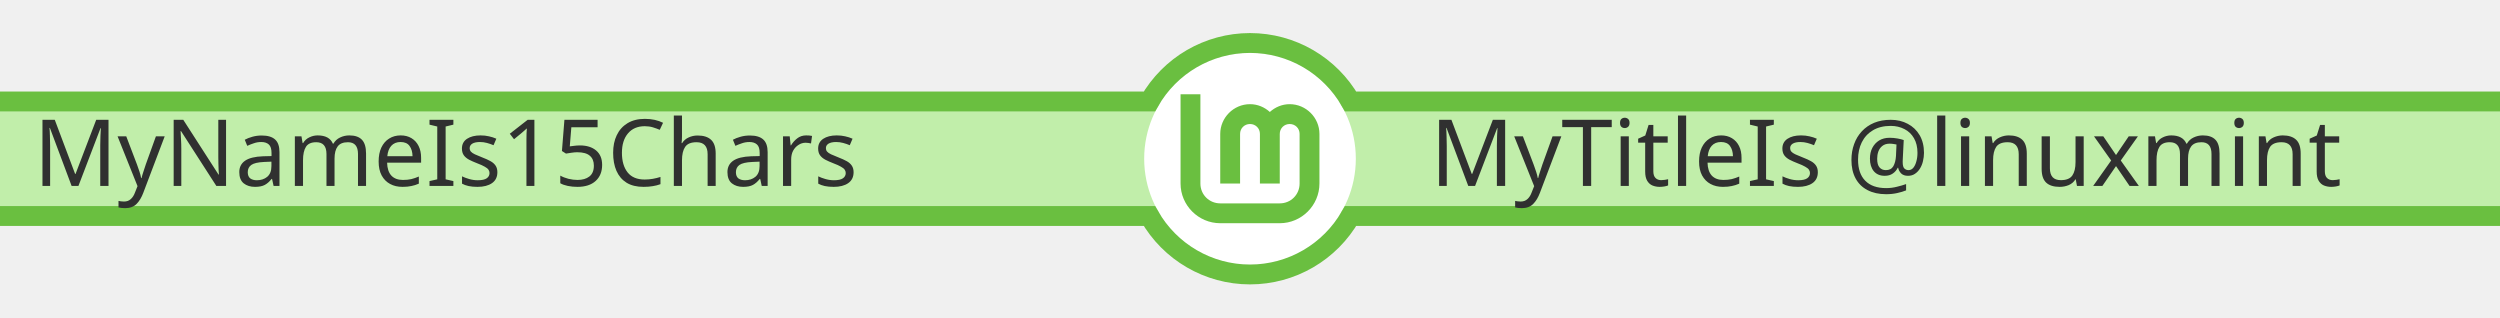
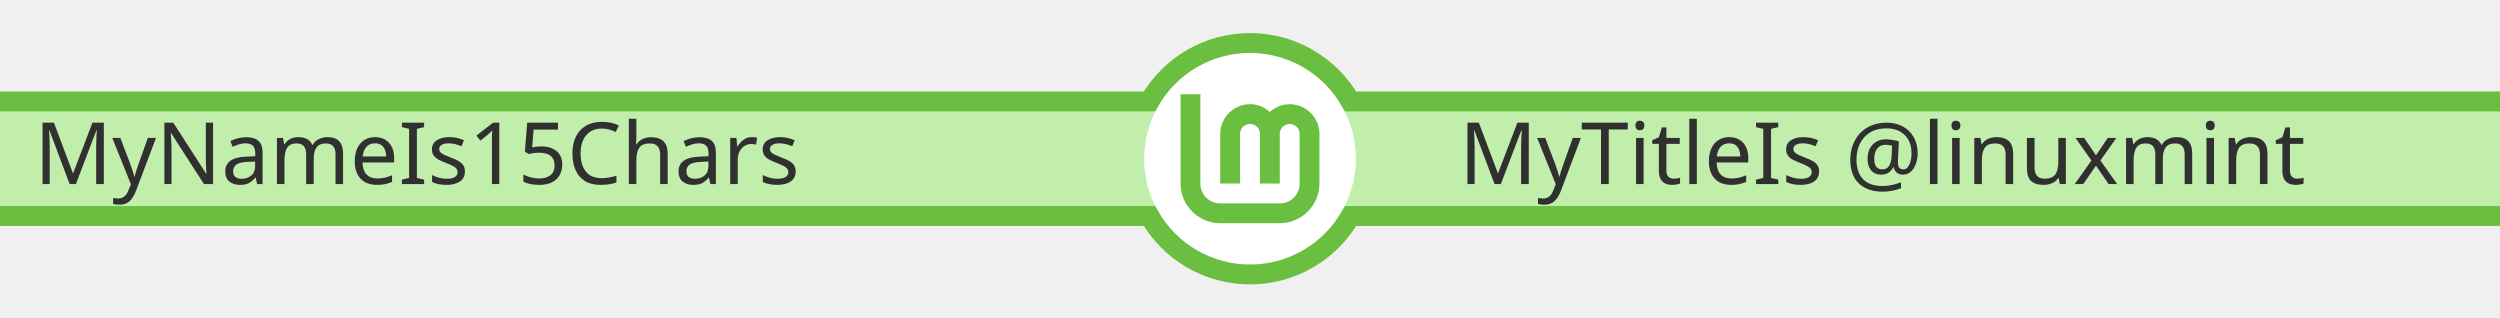
<svg xmlns="http://www.w3.org/2000/svg" width="378" height="48" viewBox="0 0 378 48" version="1.1" id="SVGRoot" xml:space="preserve">
  <defs id="defs132">
    <filter style="color-interpolation-filters:sRGB" id="filter4294" x="-0.012" y="-0.109" width="1.025" height="1.218">
      <feFlood flood-opacity="0.502" flood-color="rgb(0,0,0)" result="flood" id="feFlood4284" />
      <feComposite in="flood" in2="SourceGraphic" operator="in" result="composite1" id="feComposite4286" />
      <feGaussianBlur in="composite1" stdDeviation="2" result="blur" id="feGaussianBlur4288" />
      <feOffset dx="0" dy="0" result="offset" id="feOffset4290" />
      <feComposite in="offset" in2="offset" operator="atop" result="composite2" id="feComposite4292" />
    </filter>
  </defs>
  <g id="layer1" style="display:inline">
    <rect style="fill:#c1eeaa;stroke-width:0;fill-opacity:1;stroke:none" id="bar-fill" width="378" height="16.312" x="0" y="15.844" />
    <circle style="fill:#ffffff;fill-opacity:1;stroke:none;stroke-width:0" id="circle-fill" cx="189" cy="24" r="16" />
    <path style="color:#000000;fill:#6abf40;fill-opacity:1;stroke:none;stroke-width:0;stroke-dasharray:none" d="m 178.5,14.25 v 13.5 c 0,3.296 2.704,6 6,6 h 9 c 3.296,0 6,-2.704 6,-6 v -7.5 c 0,-2.468 -2.032,-4.5 -4.5,-4.5 -1.153,0 -2.2,0.456 -3,1.18 C 191.2,16.206 190.153,15.75 189,15.75 c -2.468,0 -4.5,2.032 -4.5,4.5 v 7.5 h 3 v -7.5 c 0,-0.846 0.654,-1.5 1.5,-1.5 0.846,0 1.5,0.654 1.5,1.5 v 7.5 h 3 v -7.5 c 0,-0.846 0.654,-1.5 1.5,-1.5 0.846,0 1.5,0.654 1.5,1.5 v 7.5 c 0,1.675 -1.325,3 -3,3 h -9 c -1.675,0 -3,-1.325 -3,-3 v -13.5 z" id="Lm-path" />
    <path id="path-bottom" style="fill:none;stroke:#6abf40;stroke-width:3;stroke-opacity:1" d="M 378,32.656 H 204.209 C 201.098,38.123 195.291,41.5 189,41.5 c -6.291,0 -12.098,-3.377 -15.209,-8.844 H 0" />
    <path id="path-top" style="fill:none;stroke:#6abf40;stroke-width:3;stroke-opacity:1" d="M 378,15.344 H 204.209 C 201.098,9.877 195.291,6.5 189,6.5 c -6.291,0 -12.098,3.377 -15.209,8.844 H 0" />
  </g>
  <g id="layer2" style="display:inline">
-     <text xml:space="preserve" style="font-weight:500;font-size:14px;font-family:Ubuntu;-inkscape-font-specification:'Ubuntu Medium';opacity:1;fill:#808080;fill-opacity:1;stroke-opacity:0.25" x="372.252" y="28.116" id="function">
-       <tspan id="tspan4818" x="372.252" y="28.116" style="font-style:normal;font-variant:normal;font-weight:normal;font-stretch:normal;font-size:14px;font-family:Ubuntu;-inkscape-font-specification:Ubuntu;text-align:end;text-anchor:end;fill:#303030;fill-opacity:1">MyTitleIs @linuxmint</tspan>
-     </text>
-     <text xml:space="preserve" style="font-style:italic;font-size:14px;font-family:Ubuntu;-inkscape-font-specification:'Ubuntu Italic';fill:none;stroke:#26c08c;stroke-width:0;stroke-dasharray:none" x="5.062" y="28.116" id="text405">
-       <tspan id="tspan403" x="5.062" y="28.116" style="font-style:normal;font-variant:normal;font-weight:normal;font-stretch:normal;font-size:14px;font-family:Ubuntu;-inkscape-font-specification:Ubuntu;fill:#303030;fill-opacity:1;stroke:none">MyNameIs15Chars</tspan>
-     </text>
+     <g id="text" style="display:inline">
+       <text xml:space="preserve" style="font-weight:500;font-size:13px;font-family:Ubuntu;-inkscape-font-specification:'Ubuntu Medium';opacity:1;fill:#808080;fill-opacity:1;stroke-opacity:0.25" x="372.247" y="27.829" id="function">
+         <tspan id="tspan4818" x="372.247" y="27.829" style="font-style:normal;font-variant:normal;font-weight:500;font-stretch:normal;font-size:13px;font-family:Ubuntu;-inkscape-font-specification:'Ubuntu Medium';text-align:end;text-anchor:end;fill:#303030;fill-opacity:1">MyTitleIs @linuxmint</tspan>
+       </text>
+       <text xml:space="preserve" style="font-style:italic;font-size:13px;font-family:Ubuntu;-inkscape-font-specification:'Ubuntu Italic';fill:none;stroke:#26c08c;stroke-width:0;stroke-dasharray:none" x="5.168" y="27.829" id="text405">
+         <tspan id="tspan403" x="5.168" y="27.829" style="font-style:normal;font-variant:normal;font-weight:500;font-stretch:normal;font-size:13px;font-family:Ubuntu;-inkscape-font-specification:'Ubuntu Medium';fill:#303030;fill-opacity:1;stroke:none">MyNameIs15Chars</tspan>
+       </text>
+     </g>
  </g>
</svg>
